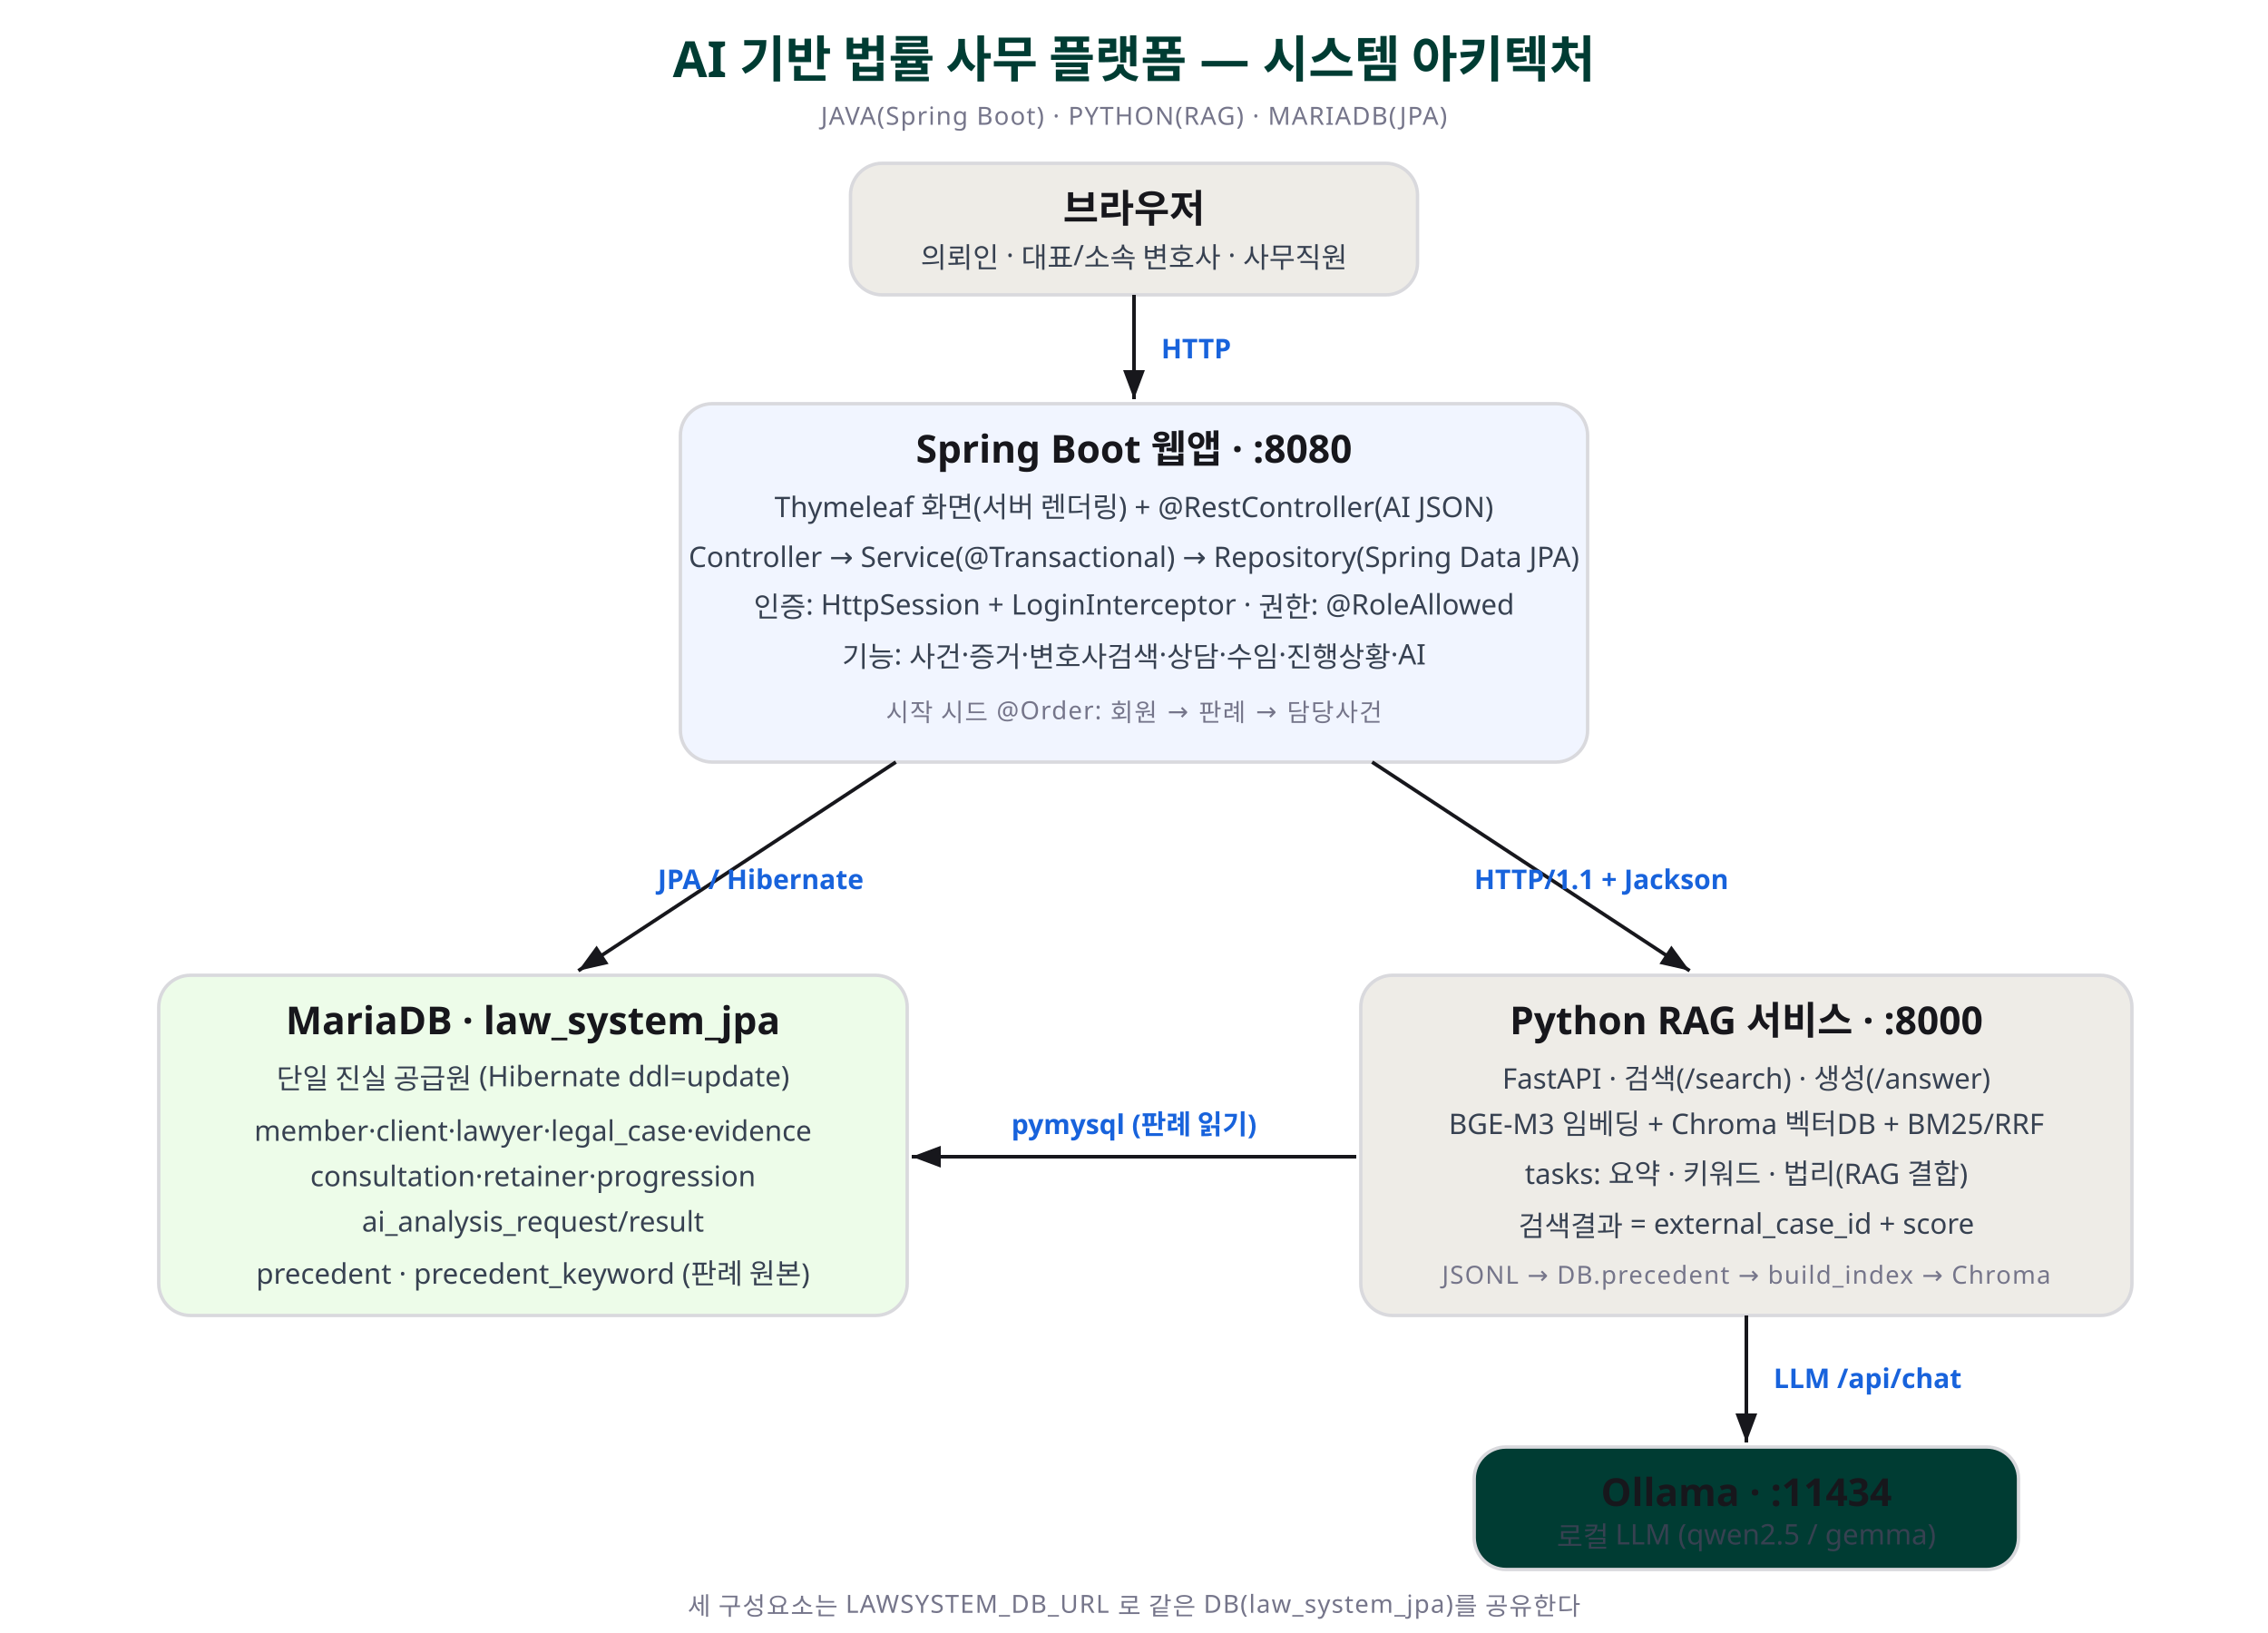
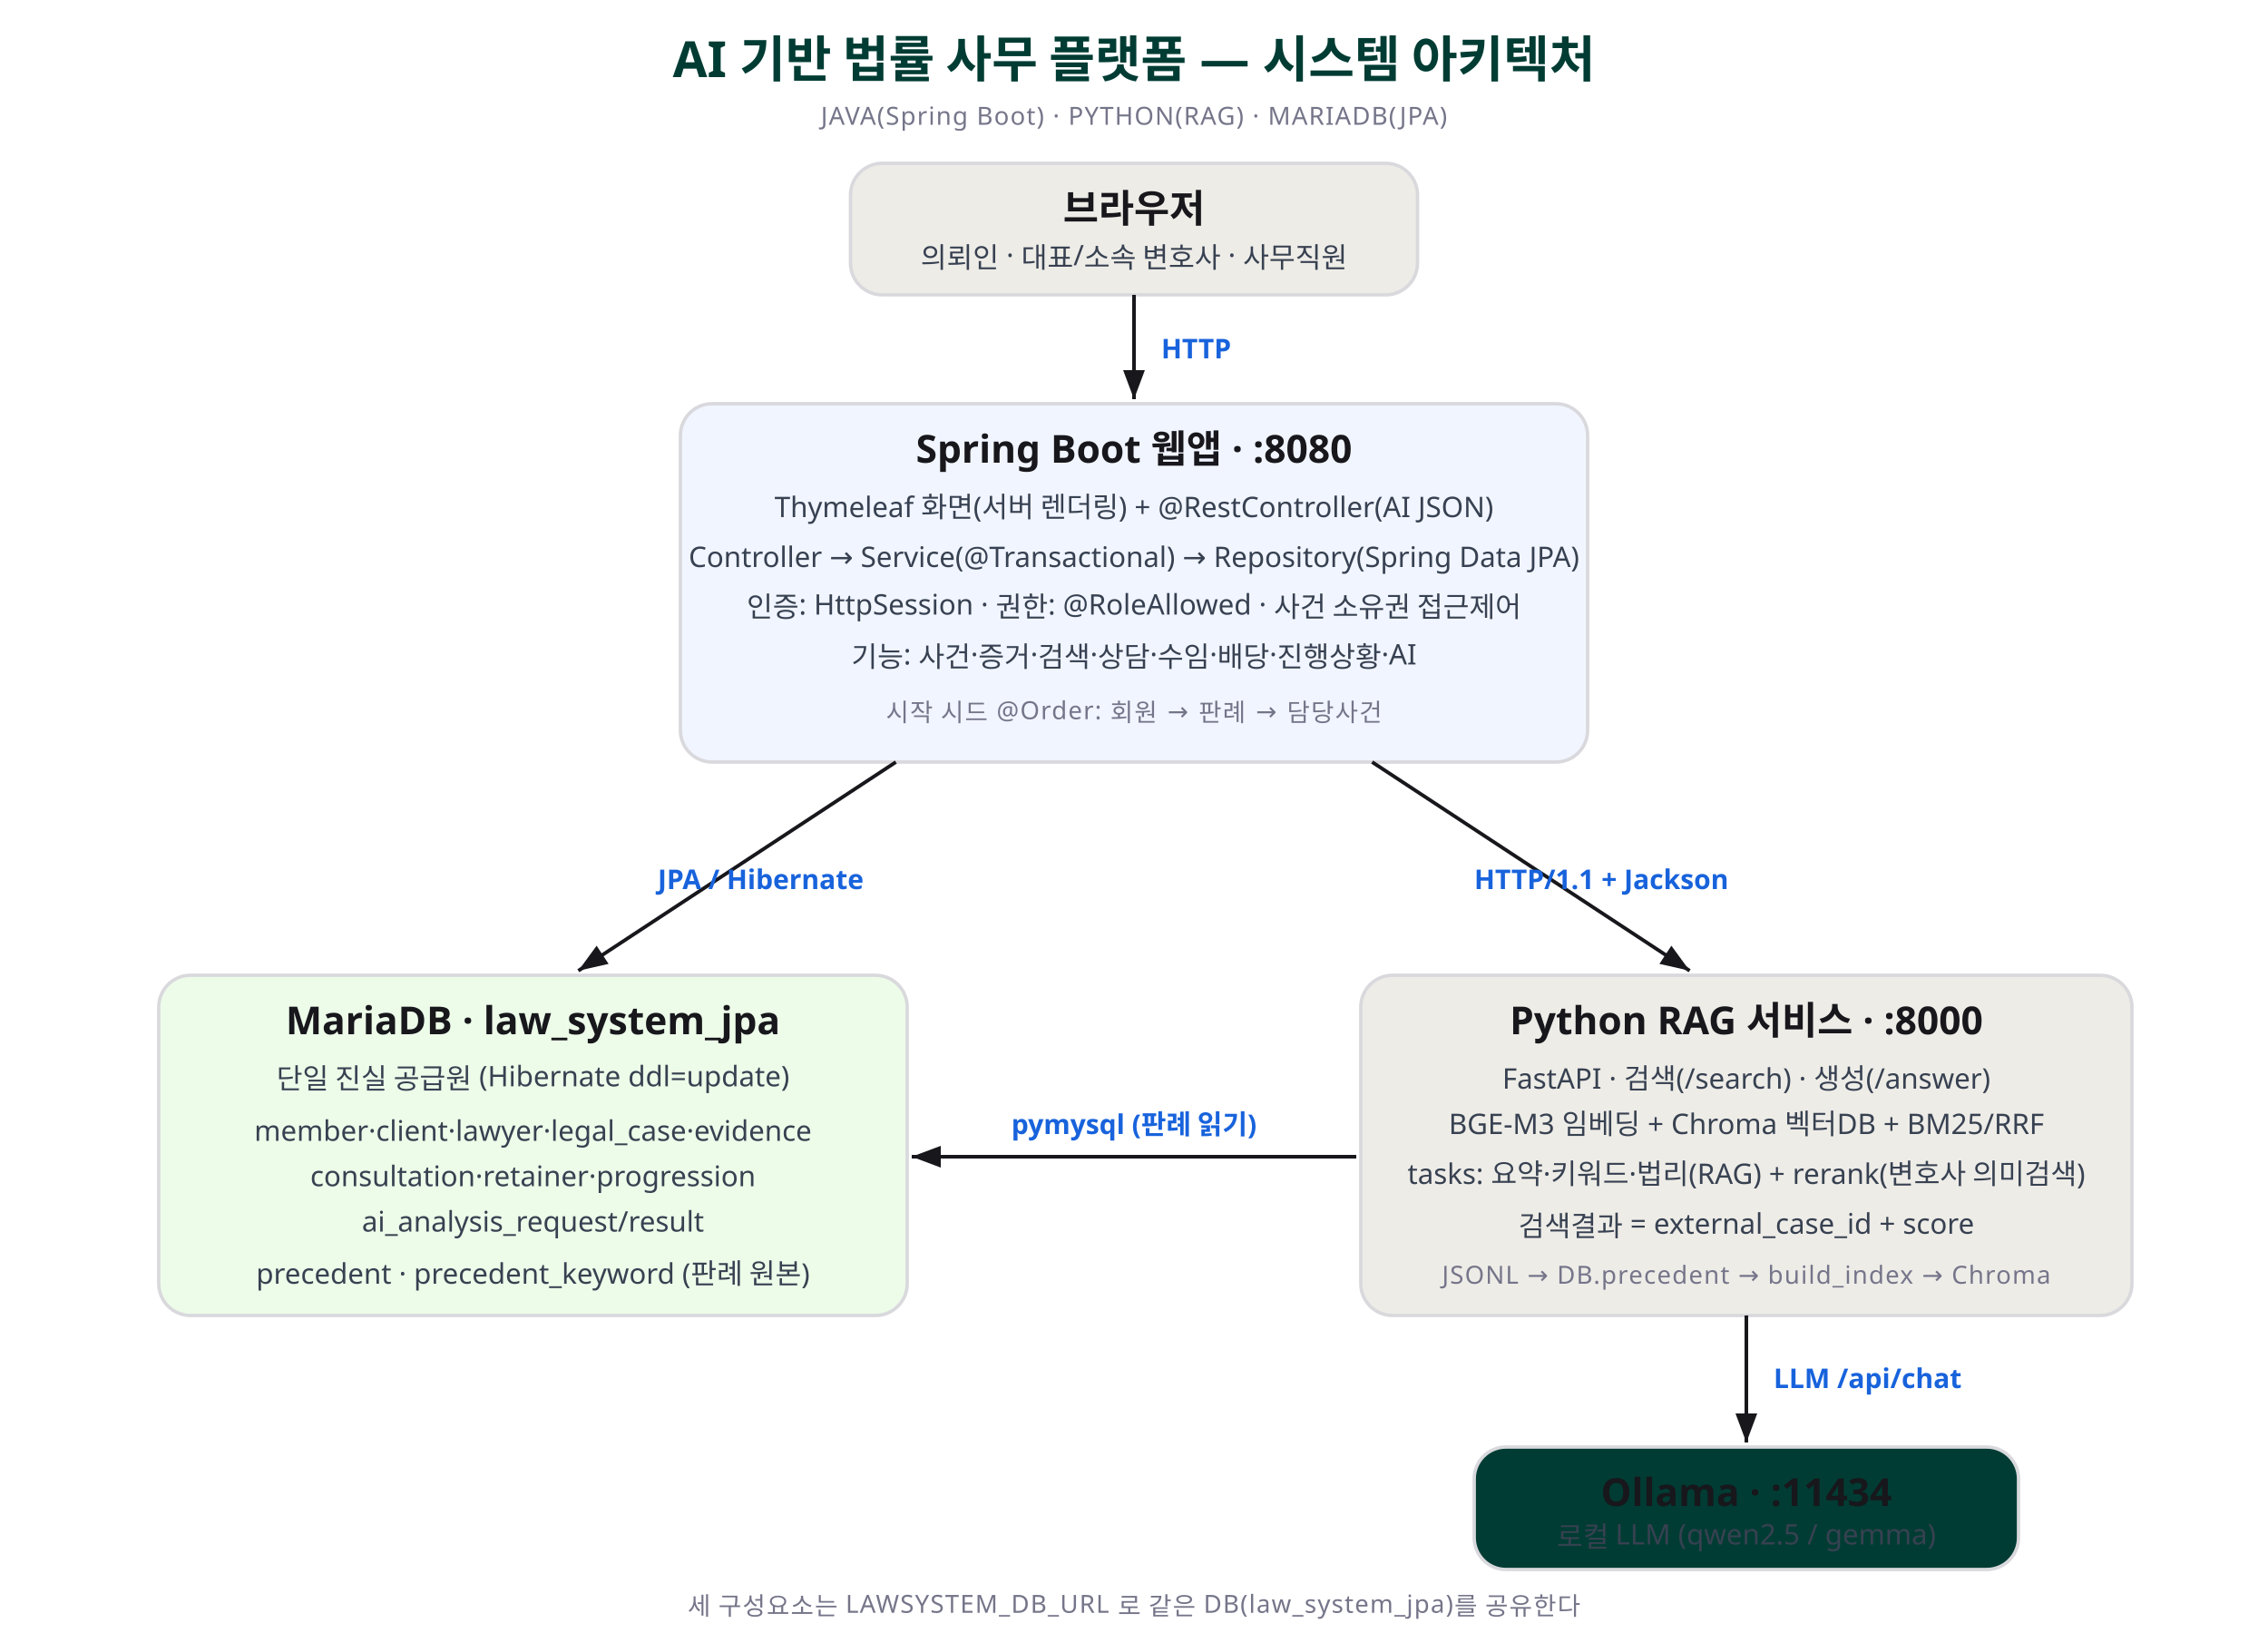
<svg xmlns="http://www.w3.org/2000/svg" width="1000" height="720" viewBox="0 0 1000 720" font-family="'Segoe UI','Malgun Gothic',sans-serif">
  <defs>
    <marker id="arrow" markerWidth="10" markerHeight="10" refX="8" refY="3" orient="auto" markerUnits="strokeWidth">
      <path d="M0,0 L8,3 L0,6 Z" fill="#17171c" />
    </marker>
    <style>
      .box   { rx:14; stroke:#d9d9dd; stroke-width:1.5; }
      .title { font-size:17px; font-weight:600; fill:#17171c; }
      .sub   { font-size:12.5px; fill:#374151; }
      .mono  { font-size:11px; fill:#75758a; letter-spacing:.5px; }
      .lbl   { font-size:12px; fill:#1863dc; font-weight:600; }
      .edge  { stroke:#17171c; stroke-width:1.6; fill:none; marker-end:url(#arrow); }
    </style>
  </defs>
  <rect x="0" y="0" width="1000" height="720" fill="#ffffff" />
  <text x="500" y="34" text-anchor="middle" font-size="22" font-weight="700" fill="#003c33">AI 기반 법률 사무 플랫폼 — 시스템 아키텍처</text>
  <text x="500" y="55" text-anchor="middle" class="mono">JAVA(Spring Boot) · PYTHON(RAG) · MARIADB(JPA)</text>
  <rect class="box" x="375" y="72" width="250" height="58" fill="#eeece7" />
  <text x="500" y="98" text-anchor="middle" class="title">브라우저</text>
  <text x="500" y="118" text-anchor="middle" class="sub">의뢰인 · 대표/소속 변호사 · 사무직원</text>
  <rect class="box" x="300" y="178" width="400" height="158" fill="#f1f5ff" />
  <text x="500" y="204" text-anchor="middle" class="title">Spring Boot 웹앱 · :8080</text>
  <text x="500" y="228" text-anchor="middle" class="sub">Thymeleaf 화면(서버 렌더링) + @RestController(AI JSON)</text>
  <text x="500" y="250" text-anchor="middle" class="sub">Controller → Service(@Transactional) → Repository(Spring Data JPA)</text>
-   <text x="500" y="272" text-anchor="middle" class="sub">인증: HttpSession + LoginInterceptor · 권한: @RoleAllowed</text>
-   <text x="500" y="294" text-anchor="middle" class="sub">기능: 사건·증거·변호사검색·상담·수임·진행상황·AI</text>
+   <text x="500" y="272" text-anchor="middle" class="sub">인증: HttpSession · 권한: @RoleAllowed · 사건 소유권 접근제어</text>
+   <text x="500" y="294" text-anchor="middle" class="sub">기능: 사건·증거·검색·상담·수임·배당·진행상황·AI</text>
  <text x="500" y="318" text-anchor="middle" class="mono">시작 시드 @Order: 회원 → 판례 → 담당사건</text>
  <rect class="box" x="70" y="430" width="330" height="150" fill="#edfce9" />
  <text x="235" y="456" text-anchor="middle" class="title">MariaDB · law_system_jpa</text>
  <text x="235" y="480" text-anchor="middle" class="sub">단일 진실 공급원 (Hibernate ddl=update)</text>
  <text x="235" y="503" text-anchor="middle" class="sub">member·client·lawyer·legal_case·evidence</text>
  <text x="235" y="523" text-anchor="middle" class="sub">consultation·retainer·progression</text>
  <text x="235" y="543" text-anchor="middle" class="sub">ai_analysis_request/result</text>
  <text x="235" y="566" text-anchor="middle" class="sub">precedent · precedent_keyword (판례 원본)</text>
  <rect class="box" x="600" y="430" width="340" height="150" fill="#eeece7" />
  <text x="770" y="456" text-anchor="middle" class="title">Python RAG 서비스 · :8000</text>
  <text x="770" y="480" text-anchor="middle" class="sub">FastAPI · 검색(/search) · 생성(/answer)</text>
  <text x="770" y="500" text-anchor="middle" class="sub">BGE-M3 임베딩 + Chroma 벡터DB + BM25/RRF</text>
-   <text x="770" y="522" text-anchor="middle" class="sub">tasks: 요약 · 키워드 · 법리(RAG 결합)</text>
+   <text x="770" y="522" text-anchor="middle" class="sub">tasks: 요약·키워드·법리(RAG) + rerank(변호사 의미검색)</text>
  <text x="770" y="545" text-anchor="middle" class="sub">검색결과 = external_case_id + score</text>
  <text x="770" y="566" text-anchor="middle" class="mono">JSONL → DB.precedent → build_index → Chroma</text>
  <rect class="box" x="650" y="638" width="240" height="54" fill="#003c33" stroke="#003c33" />
  <text x="770" y="664" text-anchor="middle" class="title" fill="#ffffff">Ollama · :11434</text>
  <text x="770" y="682" text-anchor="middle" class="sub" fill="#edfce9">로컬 LLM (qwen2.5 / gemma)</text>
  <path class="edge" d="M500,130 L500,176" />
  <text x="512" y="158" class="lbl">HTTP</text>
  <path class="edge" d="M395,336 L255,428" />
  <text x="290" y="392" class="lbl">JPA / Hibernate</text>
  <path class="edge" d="M605,336 L745,428" />
  <text x="650" y="392" class="lbl">HTTP/1.1 + Jackson</text>
  <path class="edge" d="M598,510 L402,510" />
  <text x="500" y="500" text-anchor="middle" class="lbl">pymysql (판례 읽기)</text>
  <path class="edge" d="M770,580 L770,636" />
  <text x="782" y="612" class="lbl">LLM /api/chat</text>
  <text x="500" y="712" text-anchor="middle" class="mono">세 구성요소는 LAWSYSTEM_DB_URL 로 같은 DB(law_system_jpa)를 공유한다</text>
</svg>
